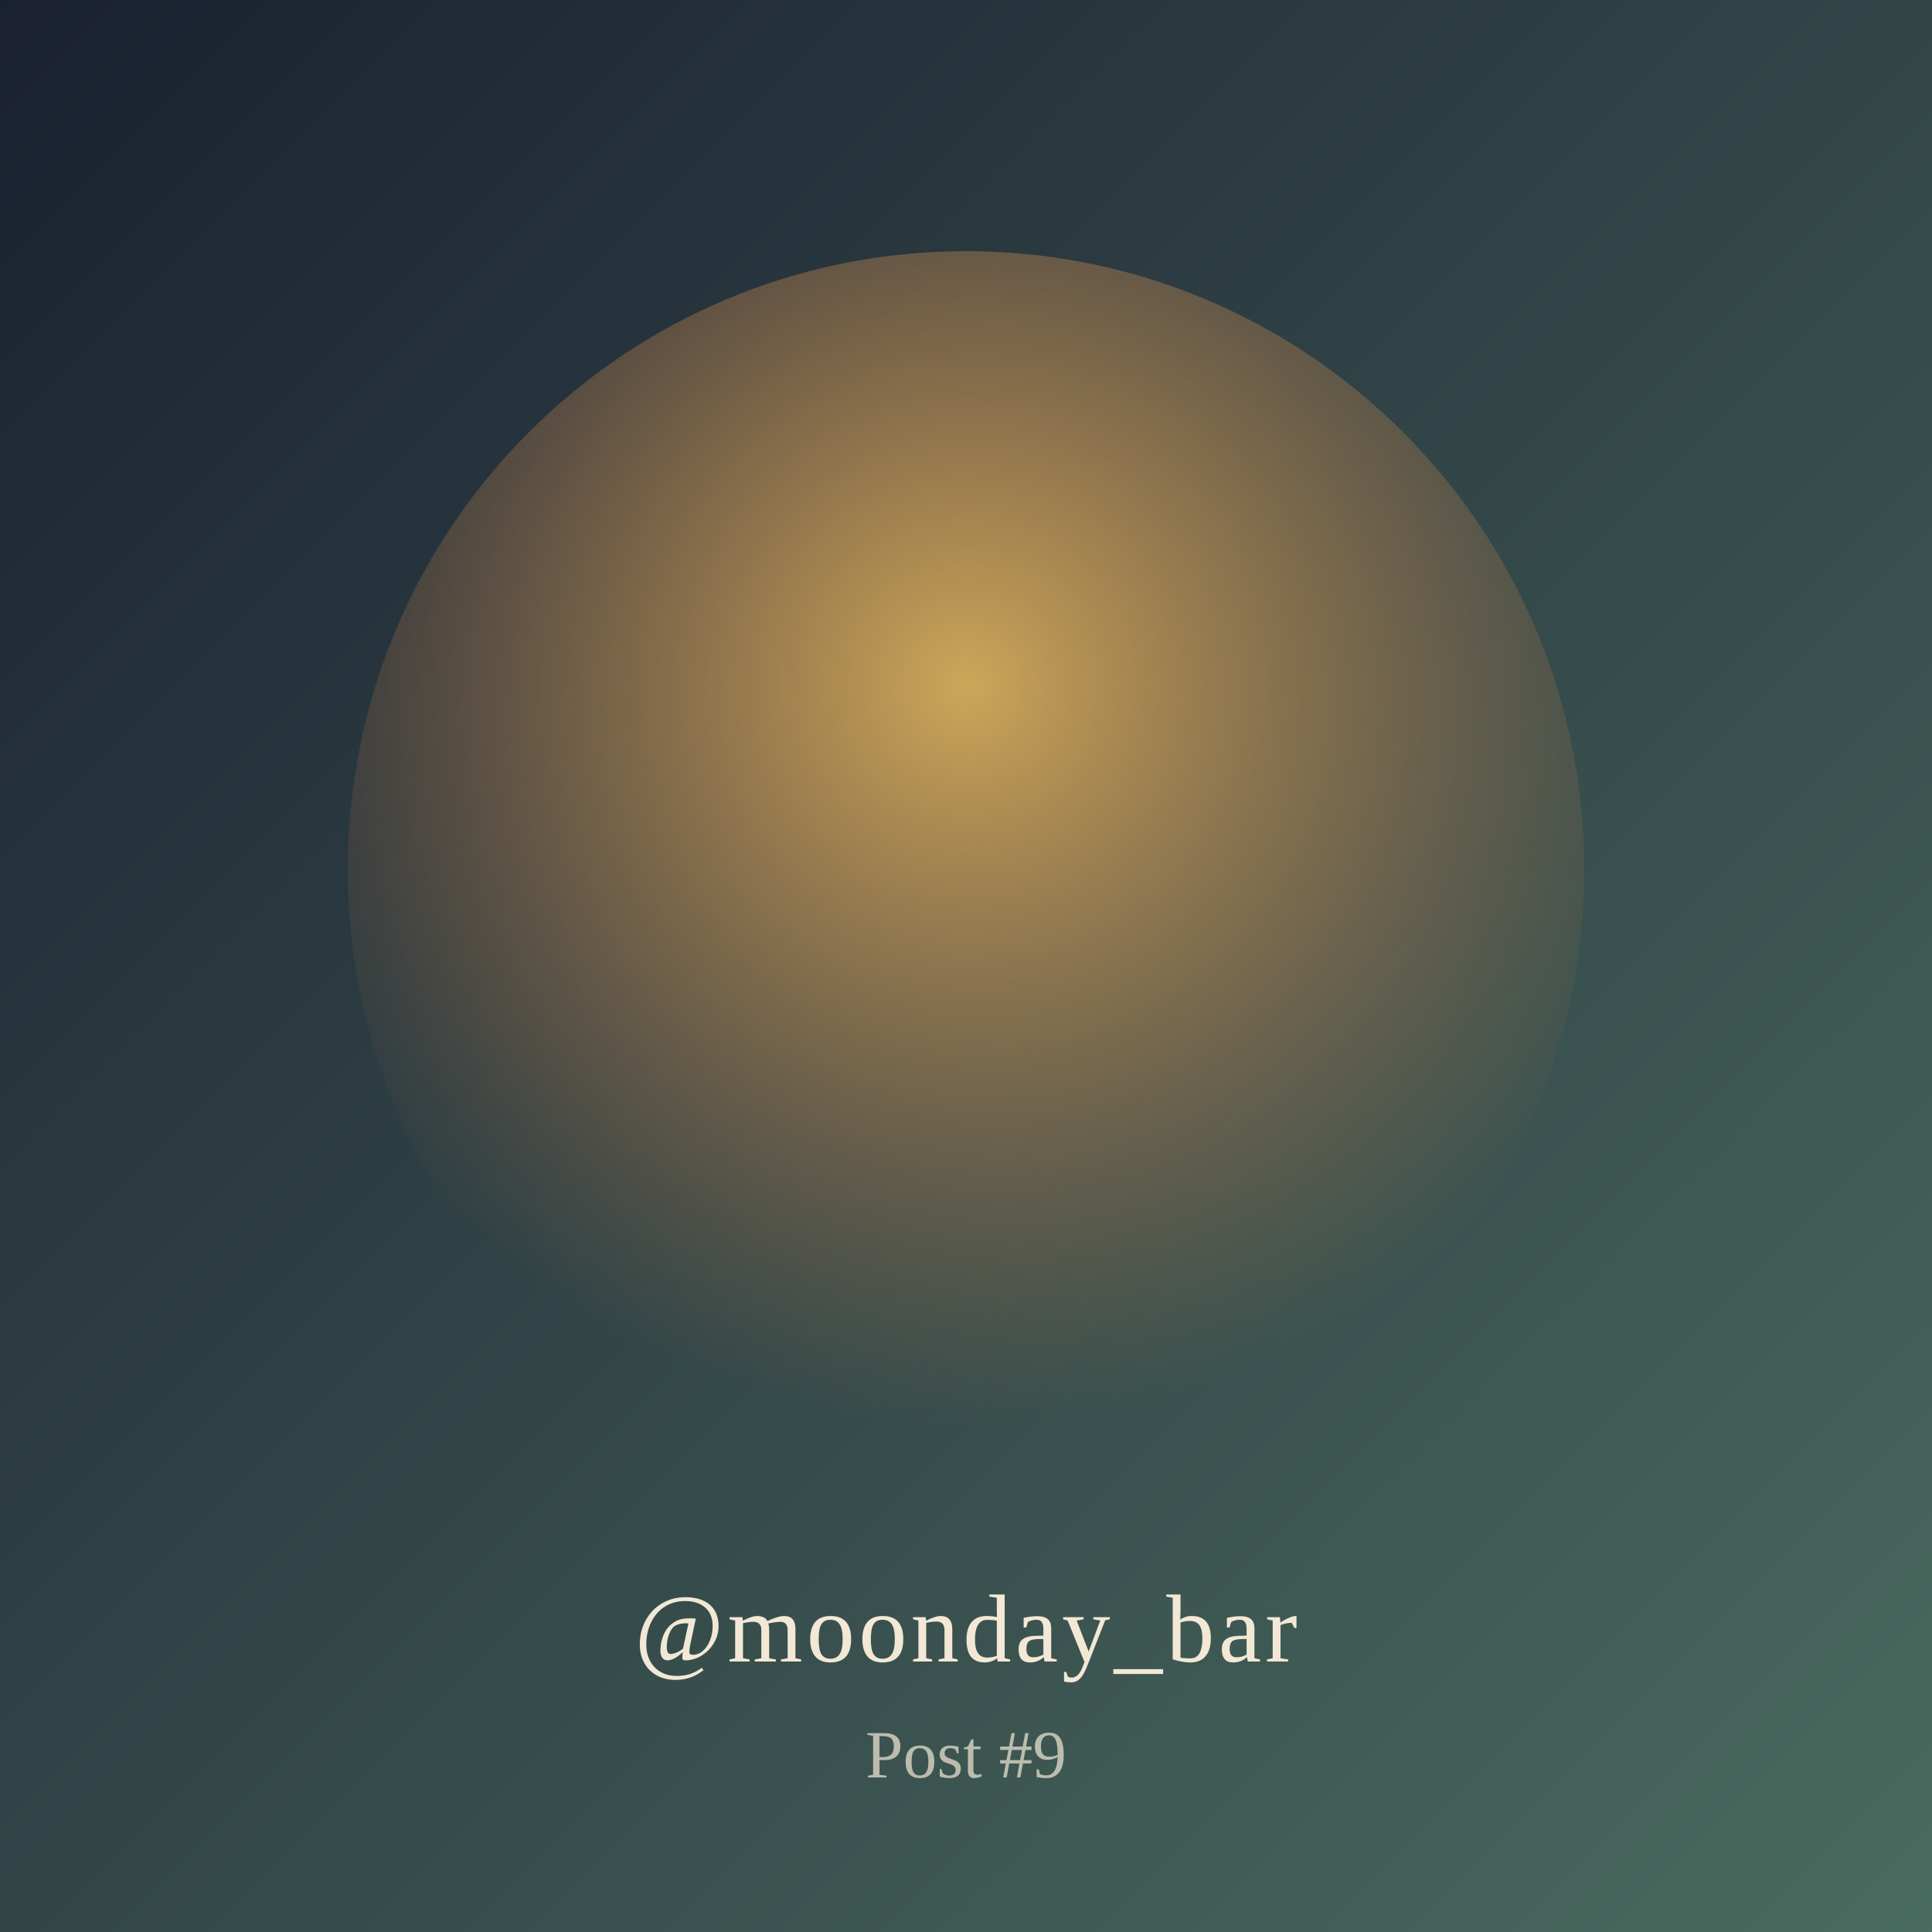
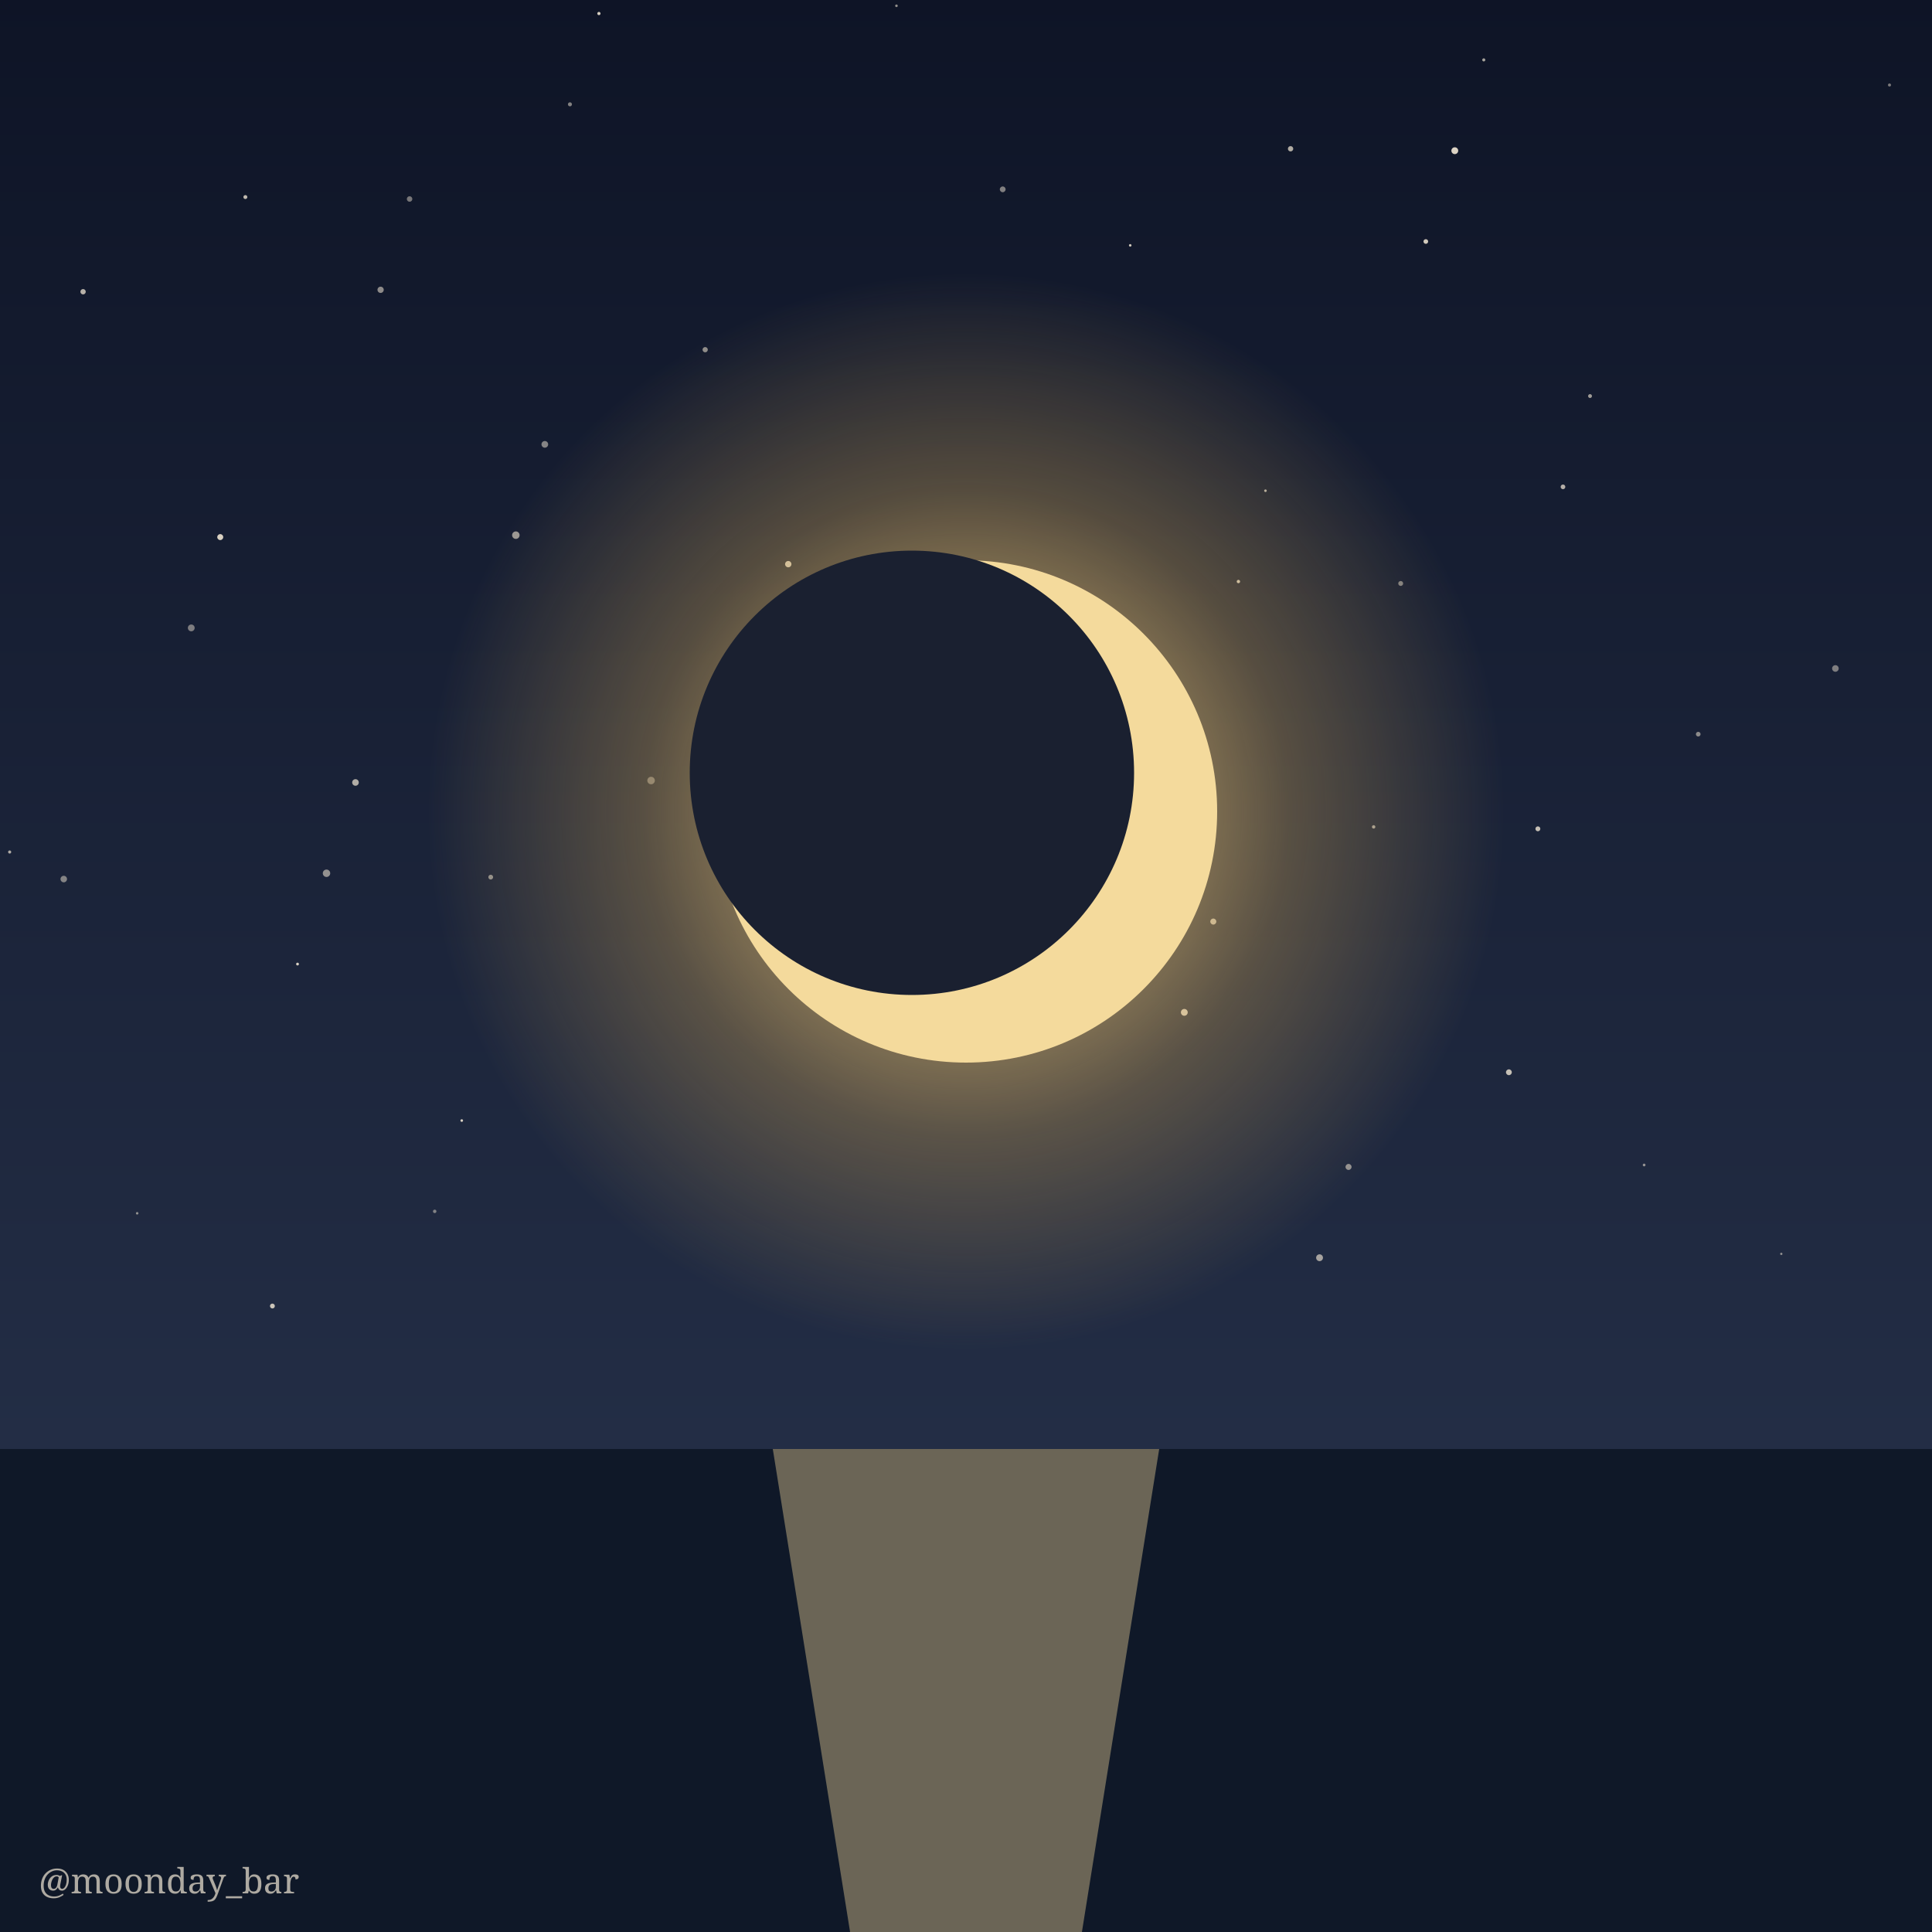
- <svg xmlns="http://www.w3.org/2000/svg" viewBox="0 0 1000 1000" preserveAspectRatio="xMidYMid slice" role="img" aria-label="Post #9">
+ <svg xmlns="http://www.w3.org/2000/svg" viewBox="0 0 1000 1000" preserveAspectRatio="xMidYMid slice" role="img" aria-label="夜の海">
  <defs>
-     <linearGradient id="g1qpqaer" x1="0" y1="0" x2="1" y2="1">
-       <stop offset="0%" stop-color="#1A2030" />
-       <stop offset="100%" stop-color="#4A6B5F" />
+     <linearGradient id="n8_sky" x1="0" y1="0" x2="0" y2="1">
+       <stop offset="0%" stop-color="#0E1426" />
+       <stop offset="100%" stop-color="#2A3650" />
    </linearGradient>
-     <radialGradient id="g2q3j47n" cx="50%" cy="35%" r="60%">
-       <stop offset="0%" stop-color="#E8B85C" stop-opacity="0.85" />
-       <stop offset="100%" stop-color="#D17B4A" stop-opacity="0.0" />
+     <radialGradient id="n8_moon">
+       <stop offset="0%" stop-color="#F4DA9C" stop-opacity="1" />
+       <stop offset="60%" stop-color="#E8B85C" stop-opacity="0.3" />
+       <stop offset="100%" stop-color="#E8B85C" stop-opacity="0" />
    </radialGradient>
  </defs>
-   <rect width="1000" height="1000" fill="url(#g1qpqaer)" />
-   <circle cx="500" cy="450" r="320" fill="url(#g2q3j47n)" />
-   <g fill="#F2E8D5" font-family="Georgia, 'Times New Roman', serif">
-     <text x="50%" y="860" text-anchor="middle" font-size="50" letter-spacing="2">@moonday_bar</text>
-     <text x="50%" y="920" text-anchor="middle" font-size="35" opacity="0.7">Post #9</text>
-   </g>
+   <rect width="1000" height="1000" fill="url(#n8_sky)" />
+   <circle cx="408" cy="292" r="1.64" fill="#F2E8D5" opacity="0.81" />
+   <circle cx="922" cy="649" r="0.60" fill="#F2E8D5" opacity="0.53" />
+   <circle cx="436" cy="305" r="0.97" fill="#F2E8D5" opacity="0.75" />
+   <circle cx="950" cy="346" r="1.71" fill="#F2E8D5" opacity="0.47" />
+   <circle cx="464" cy="3" r="0.67" fill="#F2E8D5" opacity="0.58" />
+   <circle cx="978" cy="44" r="0.79" fill="#F2E8D5" opacity="0.48" />
+   <circle cx="492" cy="400" r="1.78" fill="#F2E8D5" opacity="0.62" />
+   <circle cx="5" cy="441" r="0.81" fill="#F2E8D5" opacity="0.69" />
+   <circle cx="519" cy="98" r="1.49" fill="#F2E8D5" opacity="0.50" />
+   <circle cx="33" cy="455" r="1.69" fill="#F2E8D5" opacity="0.49" />
+   <circle cx="254" cy="454" r="1.23" fill="#F2E8D5" opacity="0.54" />
+   <circle cx="768" cy="31" r="0.80" fill="#F2E8D5" opacity="0.67" />
+   <circle cx="282" cy="230" r="1.73" fill="#F2E8D5" opacity="0.51" />
+   <circle cx="796" cy="429" r="1.27" fill="#F2E8D5" opacity="0.79" />
+   <circle cx="310" cy="7" r="0.84" fill="#F2E8D5" opacity="0.87" />
+   <circle cx="823" cy="205" r="1.00" fill="#F2E8D5" opacity="0.63" />
+   <circle cx="337" cy="404" r="1.94" fill="#F2E8D5" opacity="0.41" />
+   <circle cx="851" cy="603" r="0.71" fill="#F2E8D5" opacity="0.56" />
+   <circle cx="365" cy="181" r="1.36" fill="#F2E8D5" opacity="0.56" />
+   <circle cx="879" cy="380" r="1.21" fill="#F2E8D5" opacity="0.53" />
+   <circle cx="184" cy="405" r="1.71" fill="#F2E8D5" opacity="0.70" />
+   <circle cx="698" cy="604" r="1.56" fill="#F2E8D5" opacity="0.55" />
+   <circle cx="212" cy="103" r="1.42" fill="#F2E8D5" opacity="0.46" />
+   <circle cx="725" cy="302" r="1.27" fill="#F2E8D5" opacity="0.48" />
+   <circle cx="239" cy="580" r="0.68" fill="#F2E8D5" opacity="0.88" />
+   <circle cx="753" cy="78" r="1.77" fill="#F2E8D5" opacity="0.90" />
+   <circle cx="267" cy="277" r="1.94" fill="#F2E8D5" opacity="0.60" />
+   <circle cx="781" cy="555" r="1.51" fill="#F2E8D5" opacity="0.79" />
+   <circle cx="295" cy="54" r="1.04" fill="#F2E8D5" opacity="0.51" />
+   <circle cx="809" cy="252" r="1.21" fill="#F2E8D5" opacity="0.72" />
+   <circle cx="114" cy="278" r="1.55" fill="#F2E8D5" opacity="0.88" />
+   <circle cx="628" cy="477" r="1.56" fill="#F2E8D5" opacity="0.74" />
+   <circle cx="141" cy="676" r="1.26" fill="#F2E8D5" opacity="0.81" />
+   <circle cx="655" cy="254" r="0.67" fill="#F2E8D5" opacity="0.71" />
+   <circle cx="169" cy="452" r="1.92" fill="#F2E8D5" opacity="0.56" />
+   <circle cx="683" cy="651" r="1.77" fill="#F2E8D5" opacity="0.64" />
+   <circle cx="197" cy="150" r="1.62" fill="#F2E8D5" opacity="0.55" />
+   <circle cx="711" cy="428" r="0.88" fill="#F2E8D5" opacity="0.61" />
+   <circle cx="225" cy="627" r="0.89" fill="#F2E8D5" opacity="0.47" />
+   <circle cx="738" cy="125" r="1.21" fill="#F2E8D5" opacity="0.85" />
+   <circle cx="43" cy="151" r="1.39" fill="#F2E8D5" opacity="0.73" />
+   <circle cx="557" cy="350" r="1.56" fill="#F2E8D5" opacity="0.43" />
+   <circle cx="71" cy="628" r="0.65" fill="#F2E8D5" opacity="0.54" />
+   <circle cx="585" cy="127" r="0.66" fill="#F2E8D5" opacity="0.84" />
+   <circle cx="99" cy="325" r="1.76" fill="#F2E8D5" opacity="0.47" />
+   <circle cx="613" cy="524" r="1.77" fill="#F2E8D5" opacity="0.83" />
+   <circle cx="127" cy="102" r="1.02" fill="#F2E8D5" opacity="0.78" />
+   <circle cx="641" cy="301" r="0.87" fill="#F2E8D5" opacity="0.80" />
+   <circle cx="154" cy="499" r="0.73" fill="#F2E8D5" opacity="0.88" />
+   <circle cx="668" cy="77" r="1.38" fill="#F2E8D5" opacity="0.71" />
+   <circle cx="500" cy="420" r="280" fill="url(#n8_moon)" />
+   <circle cx="500" cy="420" r="130" fill="#F4DA9C" />
+   <circle cx="472" cy="400" r="115" fill="#1A2030" />
+   <rect x="0" y="750" width="1000" height="250" fill="#0F1828" />
+   <path d="M 400 750 L 600 750 L 560 1000 L 440 1000 Z" fill="#F4DA9C" opacity="0.4" />
+   <text x="20" y="980" fill="#F2E8D5" font-family="Georgia, serif" font-size="18" opacity="0.7">@moonday_bar</text>
</svg>
